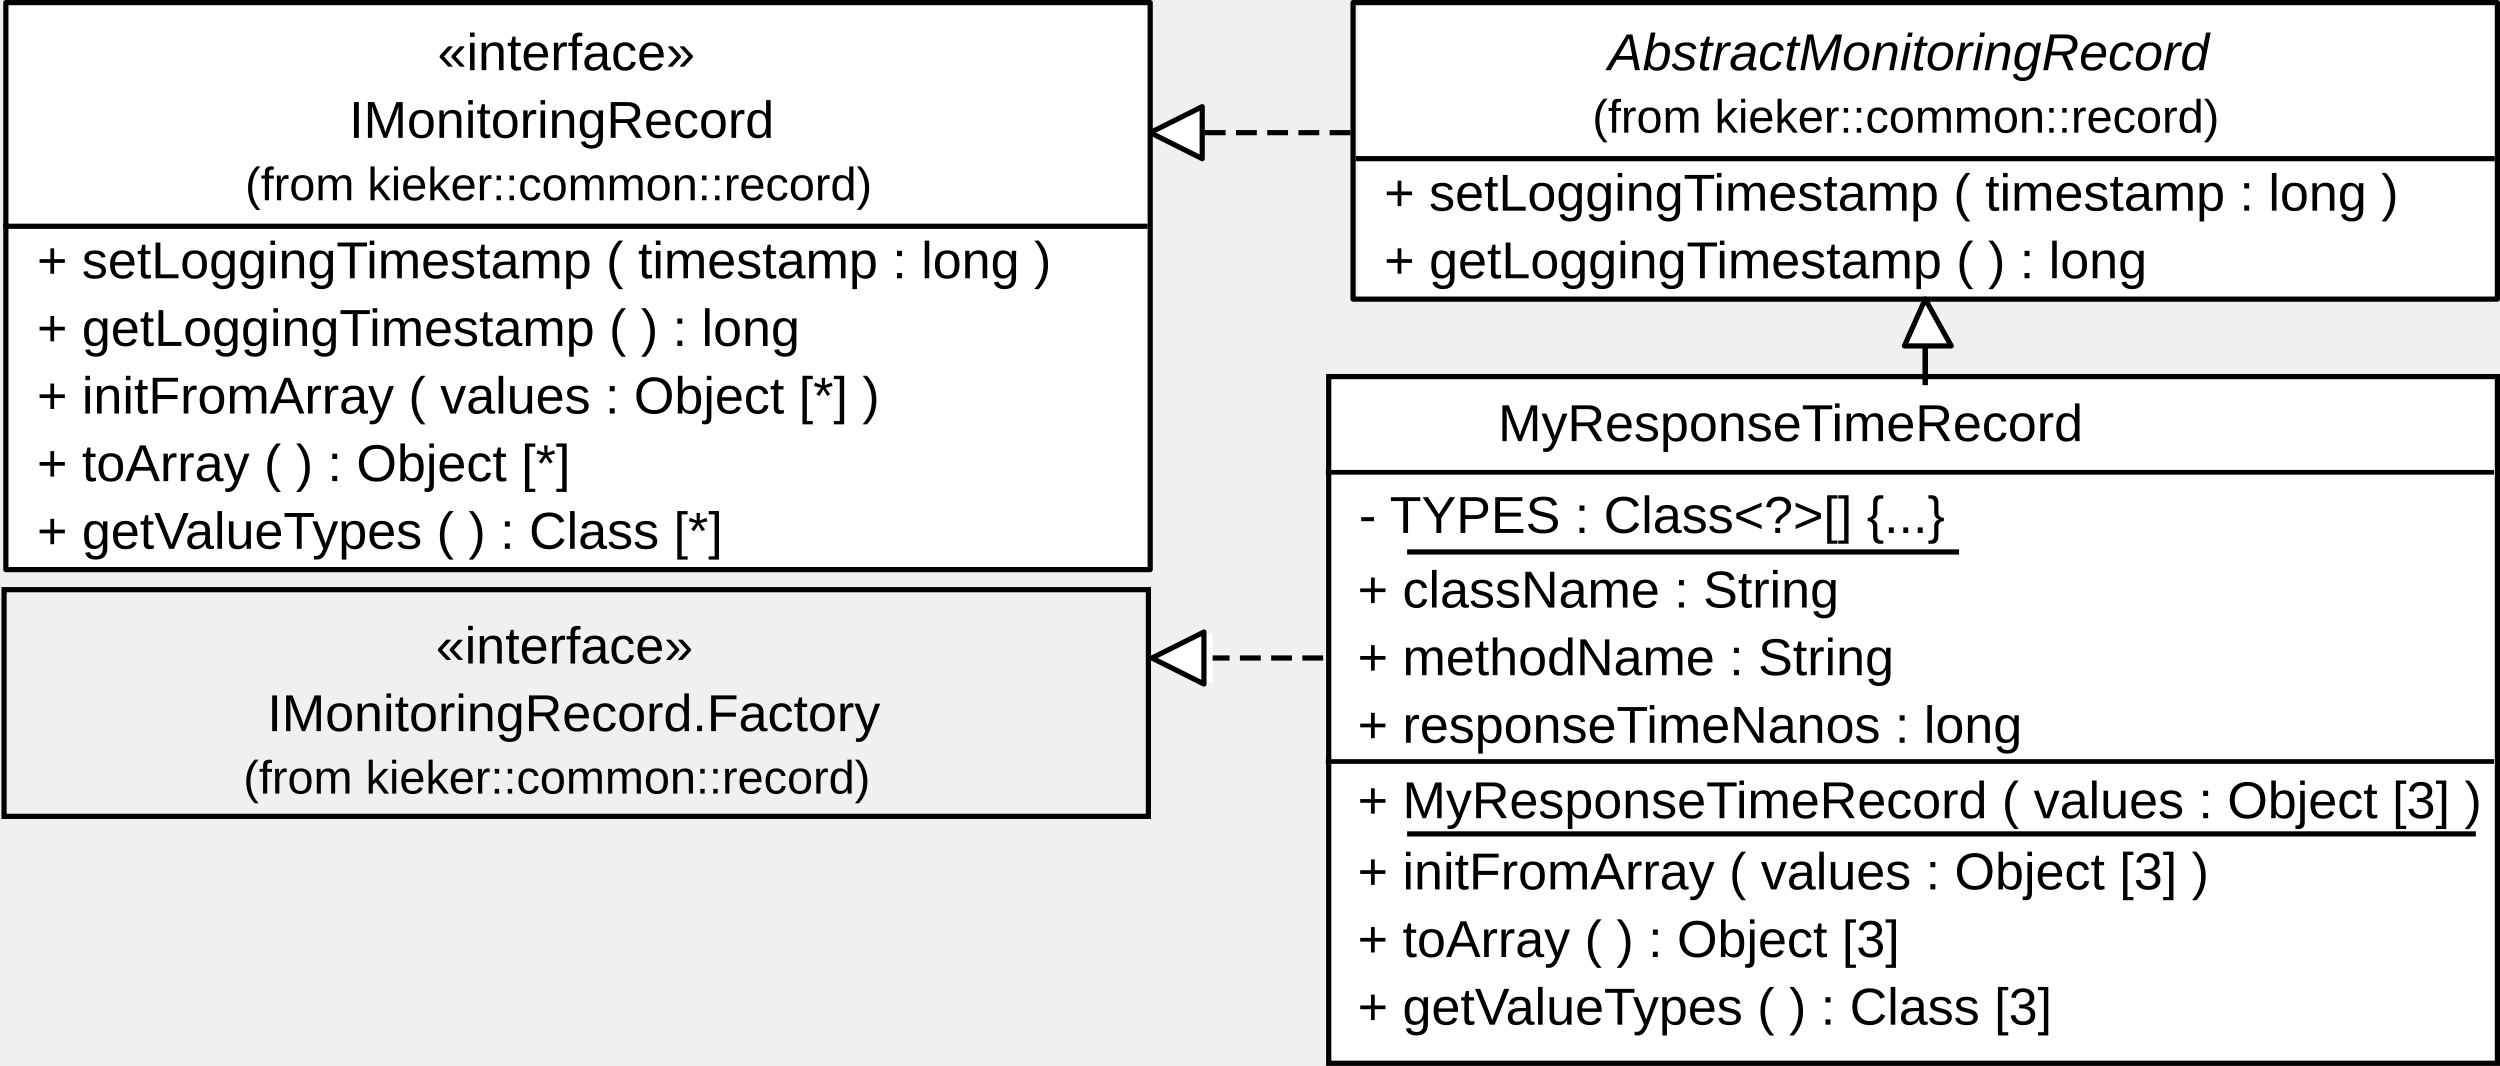
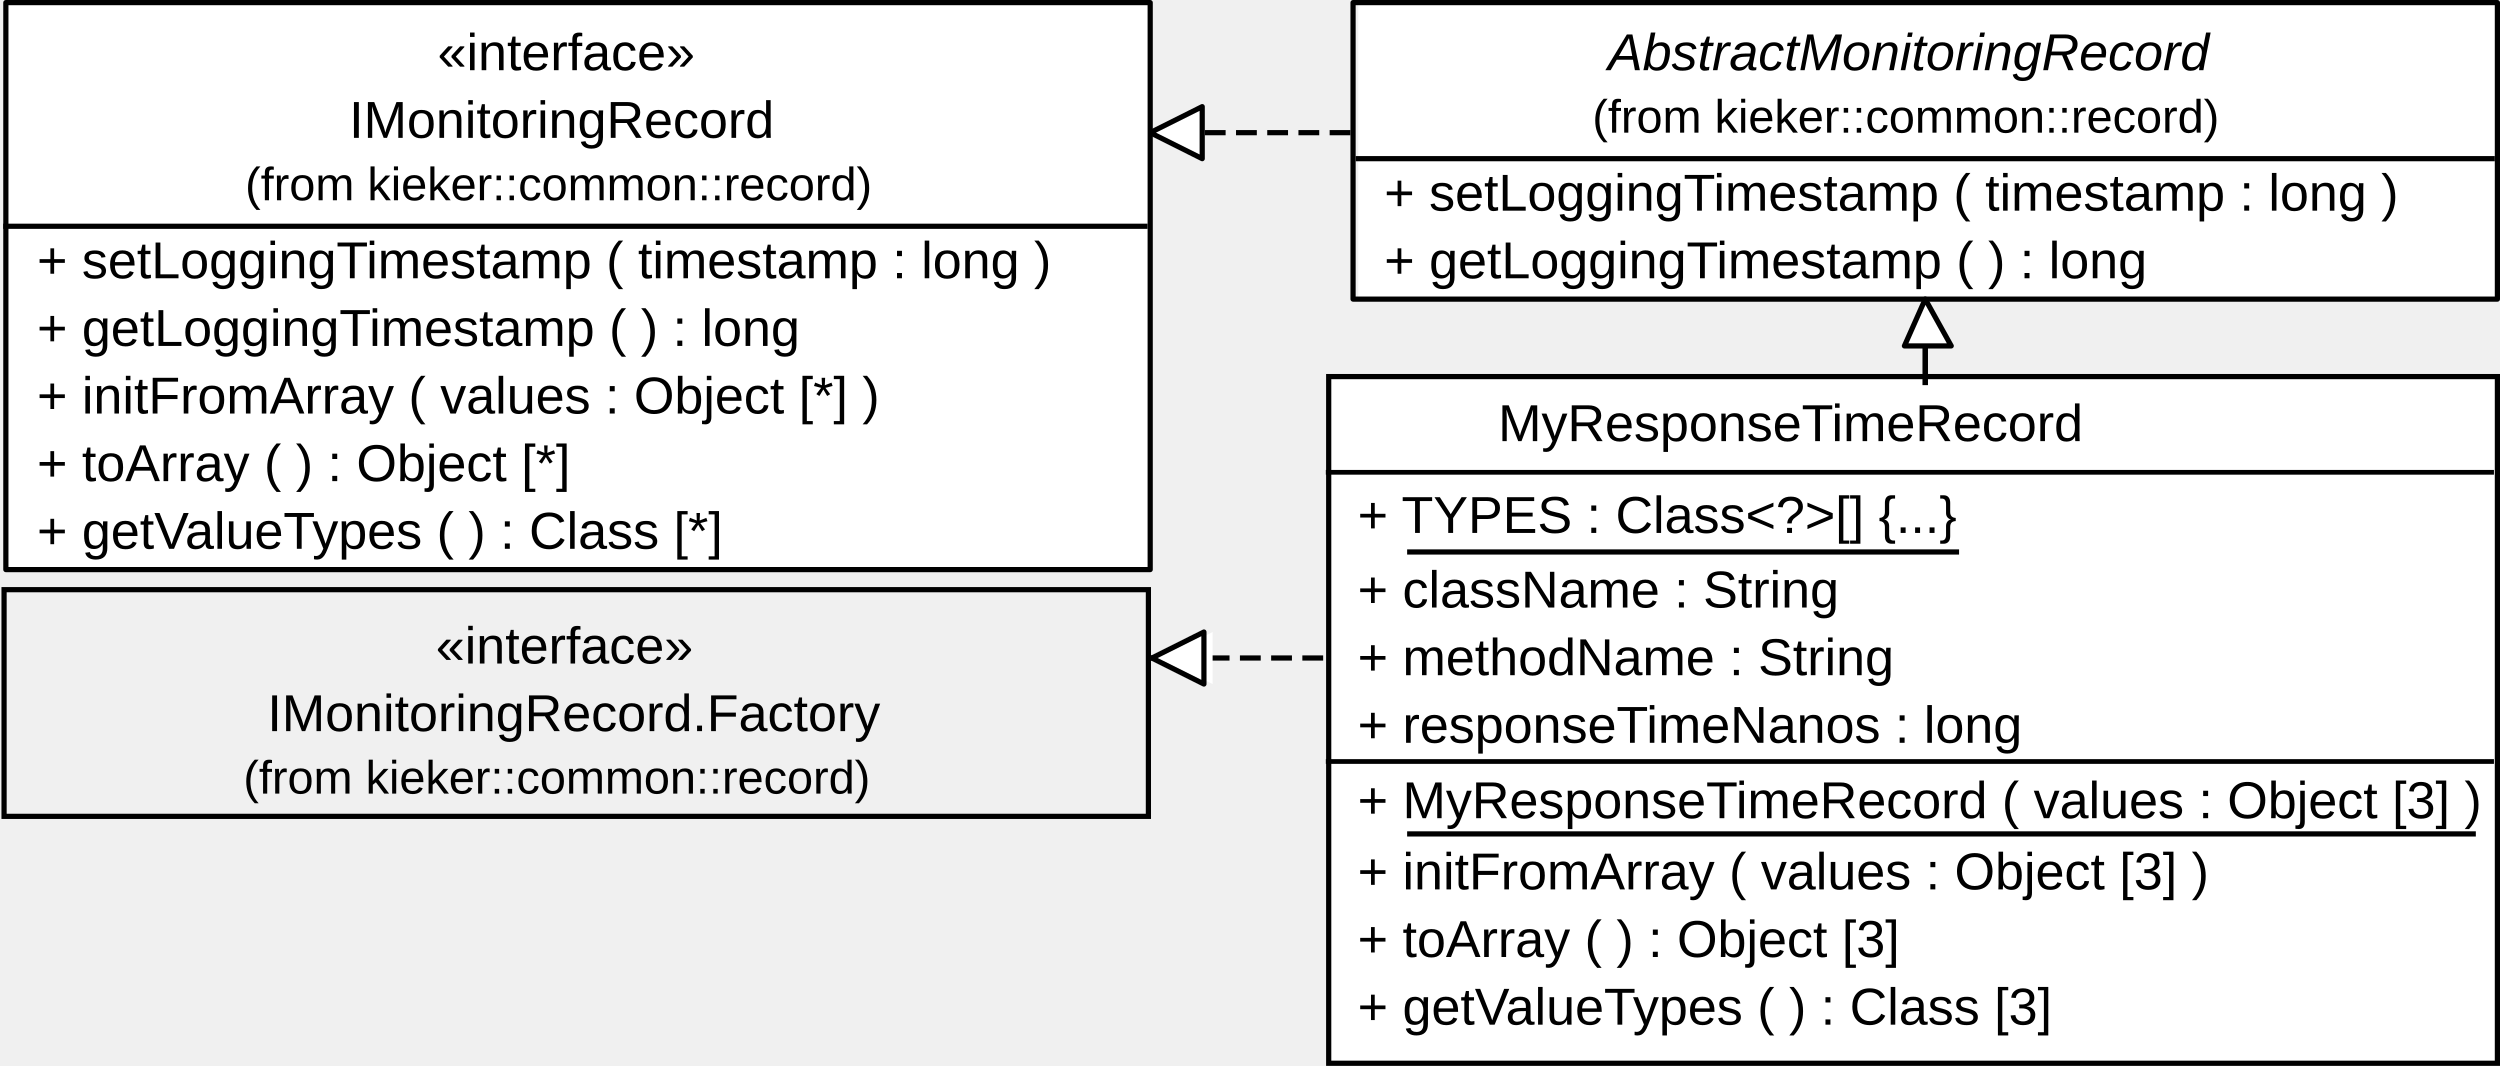
<svg xmlns="http://www.w3.org/2000/svg" shape-rendering="auto" width="480.626" text-rendering="auto" contentScriptType="text/ecmascript" color-interpolation="auto" color-rendering="auto" preserveAspectRatio="xMidYMid meet" font-size="12" viewBox="0 0 480.626 204.864" image-rendering="auto" stroke-miterlimit="10" zoomAndPan="magnify" version="1.0" contentStyleType="text/css" font-style="normal" height="204.864" font-weight="normal" id="svg2" style="font-size:12px;font-style:normal;font-weight:normal;fill:#000000;fill-opacity:1;stroke:#000000;stroke-width:1;stroke-linecap:square;stroke-linejoin:miter;stroke-miterlimit:10;stroke-opacity:1;stroke-dasharray:none;stroke-dashoffset:0;font-family:Dialog">
  <line clip-path="url(#clipPath29-0)" x1="270" x2="230" y1="35" y2="35" id="line176-6" style="font-size:10px;font-style:normal;font-weight:normal;fill:none;stroke:#000000;stroke-width:1;stroke-linecap:square;stroke-linejoin:round;stroke-miterlimit:0;stroke-opacity:1;stroke-dasharray:3, 3;stroke-dashoffset:0;font-family:Arial" transform="translate(-10.12298,91.50617)" />
  <rect style="font-size:12px;font-style:normal;font-weight:normal;fill:#ffffff;stroke:#000000;stroke-width:1;stroke-linecap:square;stroke-linejoin:miter;stroke-miterlimit:10;stroke-opacity:1;stroke-dasharray:none;stroke-dashoffset:0;font-family:Dialog" id="rect4327-8" width="224.683" height="132.015" x="255.443" y="72.398" />
  <rect style="fill:none;stroke:#000000;stroke-width:1;stroke-miterlimit:10;stroke-opacity:1;stroke-dasharray:none" id="rect4327" width="220" height="43.579" x="0.781" y="113.365" />
  <line clip-path="url(#clipPath29)" x1="270" x2="230" y1="35" y2="35" id="line176" style="font-size:10px;fill:none;stroke:#000000;stroke-linejoin:round;stroke-miterlimit:0;stroke-dasharray:3, 3;font-family:Arial" transform="translate(-10.87434,-9.497798)" />
  <line clip-path="url(#clipPath29)" x1="379" x2="379" y1="98" y2="67" id="line186" style="font-size:11px;fill:none;stroke-width:1.061;stroke-linejoin:round;stroke-miterlimit:0" transform="matrix(1,0,0,0.8886957,-8.87434,-13.52448)" />
  <polygon clip-path="url(#clipPath30)" points="240,30 240,40 230,35 " id="polygon178" style="font-size:10px;fill:#ffffff;stroke:none;font-family:Arial" transform="translate(-8.87434,-9.497798)" />
  <polygon clip-path="url(#clipPath30)" points="240,30 240,40 230,35 " id="polygon180" style="font-size:10px;fill:none;stroke:#000000;stroke-linejoin:round;stroke-miterlimit:0;font-family:Arial" transform="translate(-8.87434,-9.497798)" />
  <defs id="genericDefs">
    <defs id="defs1">
      <clipPath id="clipPath1" clipPathUnits="userSpaceOnUse">
        <path id="path9" d="m 268,8 224,0 0,61 -224,0 0,-61 z" />
      </clipPath>
      <clipPath id="clipPath2" clipPathUnits="userSpaceOnUse">
        <path id="path12" d="m 317,12 126,0 0,16 -126,0 0,-16 z" />
      </clipPath>
      <clipPath id="clipPath3" clipPathUnits="userSpaceOnUse">
        <path id="path15" d="m 314,25 131,0 0,14 -131,0 0,-14 z" />
      </clipPath>
      <clipPath id="clipPath4" clipPathUnits="userSpaceOnUse">
        <path id="path18" d="m 274,39 211,0 0,16 -211,0 0,-16 z" />
      </clipPath>
      <clipPath id="clipPath5" clipPathUnits="userSpaceOnUse">
        <path id="path21" d="m 274,52 161,0 0,16 -161,0 0,-16 z" />
      </clipPath>
      <clipPath id="clipPath6" clipPathUnits="userSpaceOnUse">
        <path id="path24" d="m 269,39 222,0 0,29 -222,0 0,-29 z" />
      </clipPath>
      <clipPath id="clipPath7" clipPathUnits="userSpaceOnUse">
        <path id="path27" d="m 268,9 19,0 0,19 -19,0 0,-19 z" />
      </clipPath>
      <clipPath id="clipPath8" clipPathUnits="userSpaceOnUse">
        <path id="path30" d="M 8,8 232,8 232,121 8,121 8,8 z" />
      </clipPath>
      <clipPath id="clipPath9" clipPathUnits="userSpaceOnUse">
        <path id="path33" d="m 92,12 57,0 0,16 -57,0 0,-16 z" />
      </clipPath>
      <clipPath id="clipPath10" clipPathUnits="userSpaceOnUse">
        <path id="path36" d="m 75,25 91,0 0,16 -91,0 0,-16 z" />
      </clipPath>
      <clipPath id="clipPath11" clipPathUnits="userSpaceOnUse">
        <path id="path39" d="m 55,38 131,0 0,14 -131,0 0,-14 z" />
      </clipPath>
      <clipPath id="clipPath12" clipPathUnits="userSpaceOnUse">
        <path id="path42" d="m 15,52 211,0 0,16 -211,0 0,-16 z" />
      </clipPath>
      <clipPath id="clipPath13" clipPathUnits="userSpaceOnUse">
        <path id="path45" d="m 15,65 161,0 0,16 -161,0 0,-16 z" />
      </clipPath>
      <clipPath id="clipPath14" clipPathUnits="userSpaceOnUse">
        <path id="path48" d="m 15,78 174,0 0,16 -174,0 0,-16 z" />
      </clipPath>
      <clipPath id="clipPath15" clipPathUnits="userSpaceOnUse">
        <path id="path51" d="m 15,91 111,0 0,16 -111,0 0,-16 z" />
      </clipPath>
      <clipPath id="clipPath16" clipPathUnits="userSpaceOnUse">
        <path id="path54" d="m 15,104 141,0 0,16 -141,0 0,-16 z" />
      </clipPath>
      <clipPath id="clipPath17" clipPathUnits="userSpaceOnUse">
        <path id="path57" d="m 9,52 222,0 0,68 -222,0 0,-68 z" />
      </clipPath>
      <clipPath id="clipPath18" clipPathUnits="userSpaceOnUse">
        <path id="path60" d="M 9,9 28,9 28,28 9,28 9,9 z" />
      </clipPath>
      <clipPath id="clipPath19" clipPathUnits="userSpaceOnUse">
        <path id="path63" d="m 285,96 189,0 0,102 -189,0 0,-102 z" />
      </clipPath>
      <clipPath id="clipPath20" clipPathUnits="userSpaceOnUse">
        <path id="path66" d="m 319,100 121,0 0,16 -121,0 0,-16 z" />
      </clipPath>
      <clipPath id="clipPath21" clipPathUnits="userSpaceOnUse">
        <path id="path69" d="m 292,116 100,0 0,16 -100,0 0,-16 z" />
      </clipPath>
      <clipPath id="clipPath22" clipPathUnits="userSpaceOnUse">
        <path id="path72" d="m 292,129 113,0 0,16 -113,0 0,-16 z" />
      </clipPath>
      <clipPath id="clipPath23" clipPathUnits="userSpaceOnUse">
        <path id="path75" d="m 292,142 137,0 0,16 -137,0 0,-16 z" />
      </clipPath>
      <clipPath id="clipPath24" clipPathUnits="userSpaceOnUse">
        <path id="path78" d="m 286,116 187,0 0,42 -187,0 0,-42 z" />
      </clipPath>
      <clipPath id="clipPath25" clipPathUnits="userSpaceOnUse">
        <path id="path81" d="m 292,155 176,0 0,16 -176,0 0,-16 z" />
      </clipPath>
      <clipPath id="clipPath26" clipPathUnits="userSpaceOnUse">
        <path id="path84" d="m 292,168 113,0 0,16 -113,0 0,-16 z" />
      </clipPath>
      <clipPath id="clipPath27" clipPathUnits="userSpaceOnUse">
        <path id="path87" d="m 292,181 143,0 0,16 -143,0 0,-16 z" />
      </clipPath>
      <clipPath id="clipPath28" clipPathUnits="userSpaceOnUse">
        <path id="path90" d="m 286,155 187,0 0,42 -187,0 0,-42 z" />
      </clipPath>
      <clipPath id="clipPath29" clipPathUnits="userSpaceOnUse">
        <path id="path93" d="m -1,-1 502,0 0,209 -502,0 0,-209 z" />
      </clipPath>
      <clipPath id="clipPath30" clipPathUnits="userSpaceOnUse">
        <path id="path96" d="m 229,28 14,0 0,14 -14,0 0,-14 z" />
      </clipPath>
      <clipPath id="clipPath31" clipPathUnits="userSpaceOnUse">
        <path id="path99" d="m 241,25 19,0 0,19 -19,0 0,-19 z" />
      </clipPath>
      <clipPath id="clipPath32" clipPathUnits="userSpaceOnUse">
        <path id="path102" d="m 374,66 12,0 0,12 -12,0 0,-12 z" />
      </clipPath>
    </defs>
    <clipPath id="clipPath8-2" clipPathUnits="userSpaceOnUse">
      <path id="path30-7" d="M 8,8 232,8 232,121 8,121 8,8 z" />
    </clipPath>
    <clipPath id="clipPath9-6" clipPathUnits="userSpaceOnUse">
      <path id="path33-2" d="m 92,12 57,0 0,16 -57,0 0,-16 z" />
    </clipPath>
    <clipPath id="clipPath11-9" clipPathUnits="userSpaceOnUse">
      <path id="path39-5" d="m 55,38 131,0 0,14 -131,0 0,-14 z" />
    </clipPath>
    <clipPath id="clipPath12-2" clipPathUnits="userSpaceOnUse">
      <path id="path42-6" d="m 15,52 211,0 0,16 -211,0 0,-16 z" />
    </clipPath>
    <clipPath id="clipPath13-2" clipPathUnits="userSpaceOnUse">
      <path id="path45-7" d="m 15,65 161,0 0,16 -161,0 0,-16 z" />
    </clipPath>
    <clipPath id="clipPath14-7" clipPathUnits="userSpaceOnUse">
      <path id="path48-5" d="m 15,78 174,0 0,16 -174,0 0,-16 z" />
    </clipPath>
    <clipPath id="clipPath15-5" clipPathUnits="userSpaceOnUse">
      <path id="path51-1" d="m 15,91 111,0 0,16 -111,0 0,-16 z" />
    </clipPath>
    <clipPath id="clipPath16-7" clipPathUnits="userSpaceOnUse">
      <path id="path54-7" d="m 15,104 141,0 0,16 -141,0 0,-16 z" />
    </clipPath>
    <clipPath id="clipPath17-4" clipPathUnits="userSpaceOnUse">
      <path id="path57-5" d="m 9,52 222,0 0,68 -222,0 0,-68 z" />
    </clipPath>
    <clipPath id="clipPath3115" clipPathUnits="userSpaceOnUse">
      <path id="path3117" d="M 8,8 232,8 232,121 8,121 8,8 z" />
    </clipPath>
    <clipPath id="clipPath28-5" clipPathUnits="userSpaceOnUse">
      <path id="path90-6" d="m 286,155 187,0 0,42 -187,0 0,-42 z" />
    </clipPath>
    <clipPath id="clipPath28-5-3" clipPathUnits="userSpaceOnUse">
      <path id="path90-6-2" d="m 286,155 187,0 0,42 -187,0 0,-42 z" />
    </clipPath>
    <clipPath id="clipPath30-1" clipPathUnits="userSpaceOnUse">
      <path id="path96-4" d="m 229,28 14,0 0,14 -14,0 0,-14 z" />
    </clipPath>
    <clipPath id="clipPath3364" clipPathUnits="userSpaceOnUse">
      <path id="path3366" d="m 229,28 14,0 0,14 -14,0 0,-14 z" />
    </clipPath>
    <clipPath id="clipPath29-0" clipPathUnits="userSpaceOnUse">
      <path id="path93-9" d="m -1,-1 502,0 0,209 -502,0 0,-209 z" />
    </clipPath>
  </defs>
  <g style="font-size:10px;fill:#ffffff;stroke:#ffffff;stroke-linejoin:round;stroke-miterlimit:0;font-family:Arial" id="g104" stroke-miterlimit="0" font-size="10" transform="translate(-8.87434,-9.497798)">
    <rect style="stroke:none" id="rect106" height="57" width="219" clip-path="url(#clipPath1)" y="10" x="270" />
    <text style="font-style:italic;fill:#000000;stroke:none" id="text108" xml:space="preserve" font-style="italic" clip-path="url(#clipPath2)" y="23" x="318">AbstractMonitoringRecord</text>
    <text style="font-size:9px;fill:#000000;stroke:none" id="text110" xml:space="preserve" clip-path="url(#clipPath3)" y="35" x="315" font-size="9">(from kieker::common::record)</text>
    <text style="fill:#000000;stroke:none" id="text112" xml:space="preserve" clip-path="url(#clipPath4)" y="50" x="275">+ setLoggingTimestamp ( timestamp : long )</text>
    <text style="fill:#000000;stroke:none" id="text114" xml:space="preserve" clip-path="url(#clipPath5)" y="63" x="275">+ getLoggingTimestamp ( ) : long</text>
    <line style="fill:none;stroke:#000000" id="line116" y2="40" y1="40" x2="488" x1="270" clip-path="url(#clipPath6)" />
    <rect style="fill:none;stroke:#000000" id="rect118" height="57" width="220" clip-path="url(#clipPath1)" y="10" x="269" />
  </g>
  <g style="font-size:10px;fill:#ffffff;stroke:#ffffff;stroke-linejoin:round;stroke-miterlimit:0;font-family:Arial" id="g124" stroke-miterlimit="0" font-size="10" transform="translate(-8.87434,-9.497798)">
    <rect style="stroke:none" id="rect126" height="109" width="220" clip-path="url(#clipPath8)" y="10" x="10" />
    <text style="fill:#000000;stroke:none" id="text128" xml:space="preserve" clip-path="url(#clipPath9)" y="23" x="93">«interface»</text>
    <text style="fill:#000000;stroke:none" id="text130" xml:space="preserve" clip-path="url(#clipPath10)" y="36" x="76">IMonitoringRecord</text>
    <text style="font-size:9px;fill:#000000;stroke:none" id="text132" xml:space="preserve" clip-path="url(#clipPath11)" y="48" x="56" font-size="9">(from kieker::common::record)</text>
    <text style="fill:#000000;stroke:none" id="text134" xml:space="preserve" clip-path="url(#clipPath12)" y="63" x="16">+ setLoggingTimestamp ( timestamp : long )</text>
    <text style="fill:#000000;stroke:none" id="text136" xml:space="preserve" clip-path="url(#clipPath13)" y="76" x="16">+ getLoggingTimestamp ( ) : long</text>
    <text style="fill:#000000;stroke:none" id="text138" xml:space="preserve" clip-path="url(#clipPath14)" y="89" x="16">+ initFromArray ( values : Object [*] )</text>
    <text style="fill:#000000;stroke:none" id="text140" xml:space="preserve" clip-path="url(#clipPath15)" y="102" x="16">+ toArray ( ) : Object [*]</text>
    <text style="fill:#000000;stroke:none" id="text142" xml:space="preserve" clip-path="url(#clipPath16)" y="115" x="16">+ getValueTypes ( ) : Class [*]</text>
    <line style="fill:none;stroke:#000000" id="line144" y2="53" y1="53" x2="229" x1="10" clip-path="url(#clipPath17)" />
    <rect style="fill:none;stroke:#000000" id="rect146" height="109" width="220" clip-path="url(#clipPath8)" y="10" x="10" />
  </g>
  <g style="font-size:10px;fill:#ffffff;stroke:#ffffff;stroke-linejoin:round;stroke-miterlimit:0;font-family:Arial" id="g188" stroke-miterlimit="0" font-size="10" transform="translate(-8.87434,-9.497798)">
    <polygon style="stroke:none" id="polygon190" points="375,76 379,67 384,76 " clip-path="url(#clipPath32)" />
    <polygon style="fill:none;stroke:#000000" id="polygon192" points="375,76 379,67 384,76 " clip-path="url(#clipPath32)" />
  </g>
  <text x="93" y="23" clip-path="url(#clipPath9-6)" xml:space="preserve" id="text128-0" style="font-size:10px;font-style:normal;font-weight:normal;fill:#000000;fill-opacity:1;stroke:none;font-family:Arial" transform="translate(-9.21871,104.5657)">«interface»</text>
  <text x="51.404" y="140.566" clip-path="none" xml:space="preserve" id="text130-6" style="font-size:10px;font-style:normal;font-weight:normal;fill:#000000;fill-opacity:1;stroke:none;font-family:Arial">IMonitoringRecord.Factory</text>
  <text font-size="9" x="56" y="48" clip-path="url(#clipPath11-9)" xml:space="preserve" id="text132-0" style="font-size:9px;font-style:normal;font-weight:normal;fill:#000000;fill-opacity:1;stroke:none;font-family:Arial" transform="translate(-9.21871,104.5657)">(from kieker::common::record)</text>
  <text x="320" y="111" clip-path="url(#clipPath20)" xml:space="preserve" id="text156" style="font-size:10px;fill:#000000;stroke:none;font-family:Arial" transform="translate(-31.9863,-26.19742)">MyResponseTimeRecord</text>
  <text x="293" y="127" clip-path="url(#clipPath21)" xml:space="preserve" id="text158" style="font-size:10px;fill:#000000;stroke:none;font-family:Arial" transform="translate(-31.9863,-10.19743)">+ className : String</text>
  <text x="293" y="140" clip-path="url(#clipPath22)" xml:space="preserve" id="text160" style="font-size:10px;fill:#000000;stroke:none;font-family:Arial" transform="translate(-31.9863,-10.19743)">+ methodName : String</text>
  <text x="293" y="153" clip-path="url(#clipPath23)" xml:space="preserve" id="text162" style="font-size:10px;fill:#000000;stroke:none;font-family:Arial" transform="translate(-31.9863,-10.19743)">+ responseTimeNanos : long</text>
  <line clip-path="url(#clipPath24)" x1="287" x2="471" y1="117" y2="117" id="line164" style="font-size:10px;fill:none;stroke:#000000;stroke-width:0.907;stroke-linejoin:round;stroke-miterlimit:0;font-family:Arial" transform="matrix(1.214502,0,0,1,-93.11947,-26.19742)" />
  <text x="293" y="166" clip-path="url(#clipPath25)" xml:space="preserve" id="text166" style="font-size:10px;fill:#000000;stroke:none;font-family:Arial" transform="translate(-31.9863,4.989143)">+ initFromArray ( values : Object [3] )</text>
  <text x="293" y="179" clip-path="url(#clipPath26)" xml:space="preserve" id="text168" style="font-size:10px;fill:#000000;stroke:none;font-family:Arial" transform="translate(-31.9863,4.989143)">+ toArray ( ) : Object [3]</text>
  <text x="293" y="192" clip-path="url(#clipPath27)" xml:space="preserve" id="text170" style="font-size:10px;fill:#000000;stroke:none;font-family:Arial" transform="translate(-31.9863,4.989143)">+ getValueTypes ( ) : Class [3]</text>
  <line clip-path="url(#clipPath28)" x1="287" x2="471" y1="156" y2="156" id="line172" style="font-size:10px;fill:none;stroke:#000000;stroke-width:0.907;stroke-linejoin:round;stroke-miterlimit:0;font-family:Arial" transform="matrix(1.214502,0,0,1,-93.11947,-9.604141)" />
  <text x="261.014" y="157.303" clip-path="none" xml:space="preserve" id="text166-7" style="font-size:10px;font-style:normal;font-weight:normal;fill:#000000;fill-opacity:1;stroke:none;font-family:Arial">+ MyResponseTimeRecord ( values : Object [3] )</text>
-   <text x="261.253" y="102.461" clip-path="none" xml:space="preserve" id="text158-6" style="font-size:10px;font-style:normal;font-weight:normal;fill:#000000;fill-opacity:1;stroke:none;font-family:Arial">- TYPES : Class&lt;?&gt;[] {...}</text>
+   <text x="261.014" y="102.461" clip-path="none" xml:space="preserve" id="text158-6" style="font-size:10px;font-style:normal;font-weight:normal;fill:#000000;fill-opacity:1;stroke:none;font-family:Arial">+ TYPES : Class&lt;?&gt;[] {...}</text>
  <polygon clip-path="url(#clipPath30-1)" points="240,30 240,40 230,35 " id="polygon178-2" style="font-size:10px;font-style:normal;font-weight:normal;fill:#ffffff;fill-opacity:1;stroke:none;font-family:Arial" transform="translate(-6.87434,91.50617)" />
  <polygon clip-path="url(#clipPath30-1)" points="240,40 230,35 240,30 " id="polygon180-2" style="font-size:10px;font-style:normal;font-weight:normal;fill:#ffffff;stroke:#000000;stroke-width:1;stroke-linecap:square;stroke-linejoin:round;stroke-miterlimit:0;stroke-opacity:1;stroke-dasharray:none;stroke-dashoffset:0;font-family:Arial" transform="translate(-8.544533,91.50617)" />
  <path style="fill:none;stroke:#000000;stroke-width:1px;stroke-linecap:butt;stroke-linejoin:miter;stroke-opacity:1" d="m 270.522,106.118 106.11,0" id="path4442" />
  <path style="font-size:12px;font-style:normal;font-weight:normal;fill:none;stroke:#000000;stroke-width:1px;stroke-linecap:butt;stroke-linejoin:miter;stroke-miterlimit:10;stroke-opacity:1;stroke-dasharray:none;stroke-dashoffset:0;font-family:Dialog" d="m 270.522,160.321 205.458,0" id="path4442-2" />
</svg>
